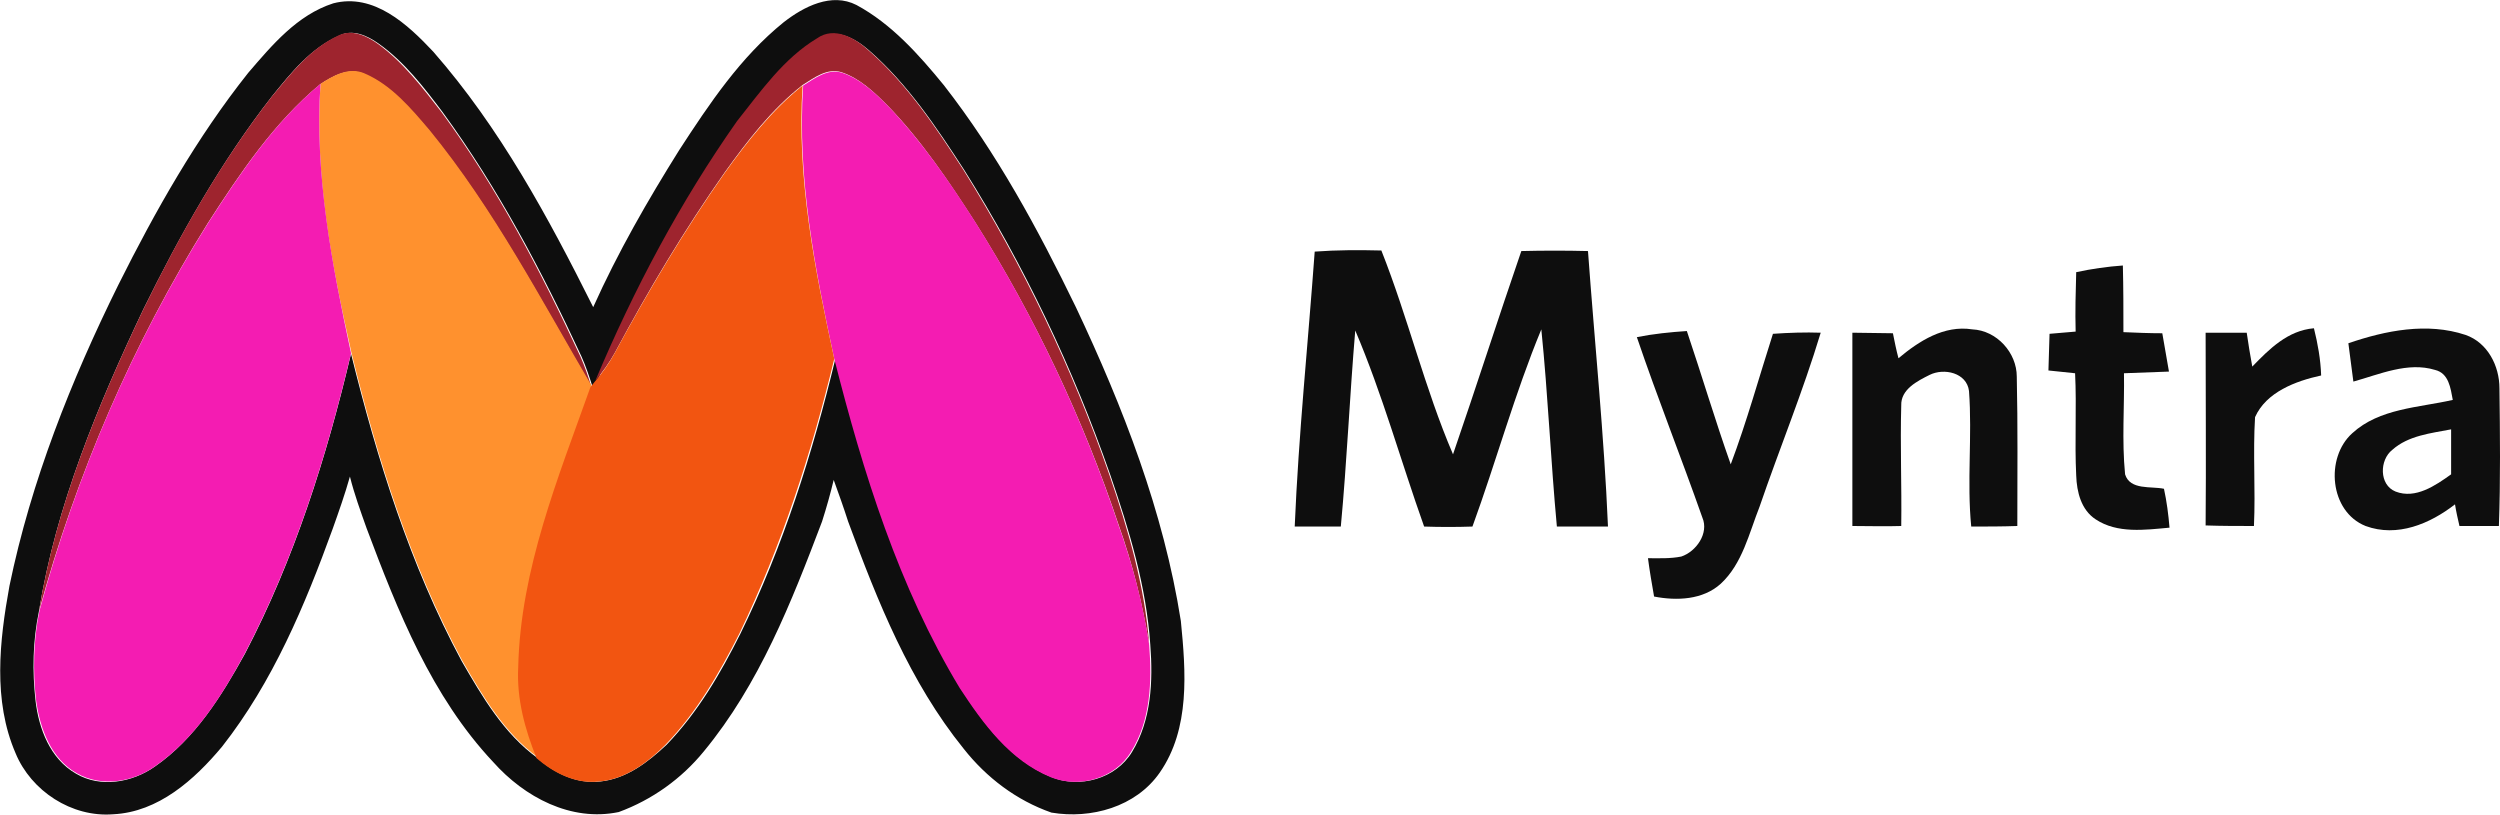
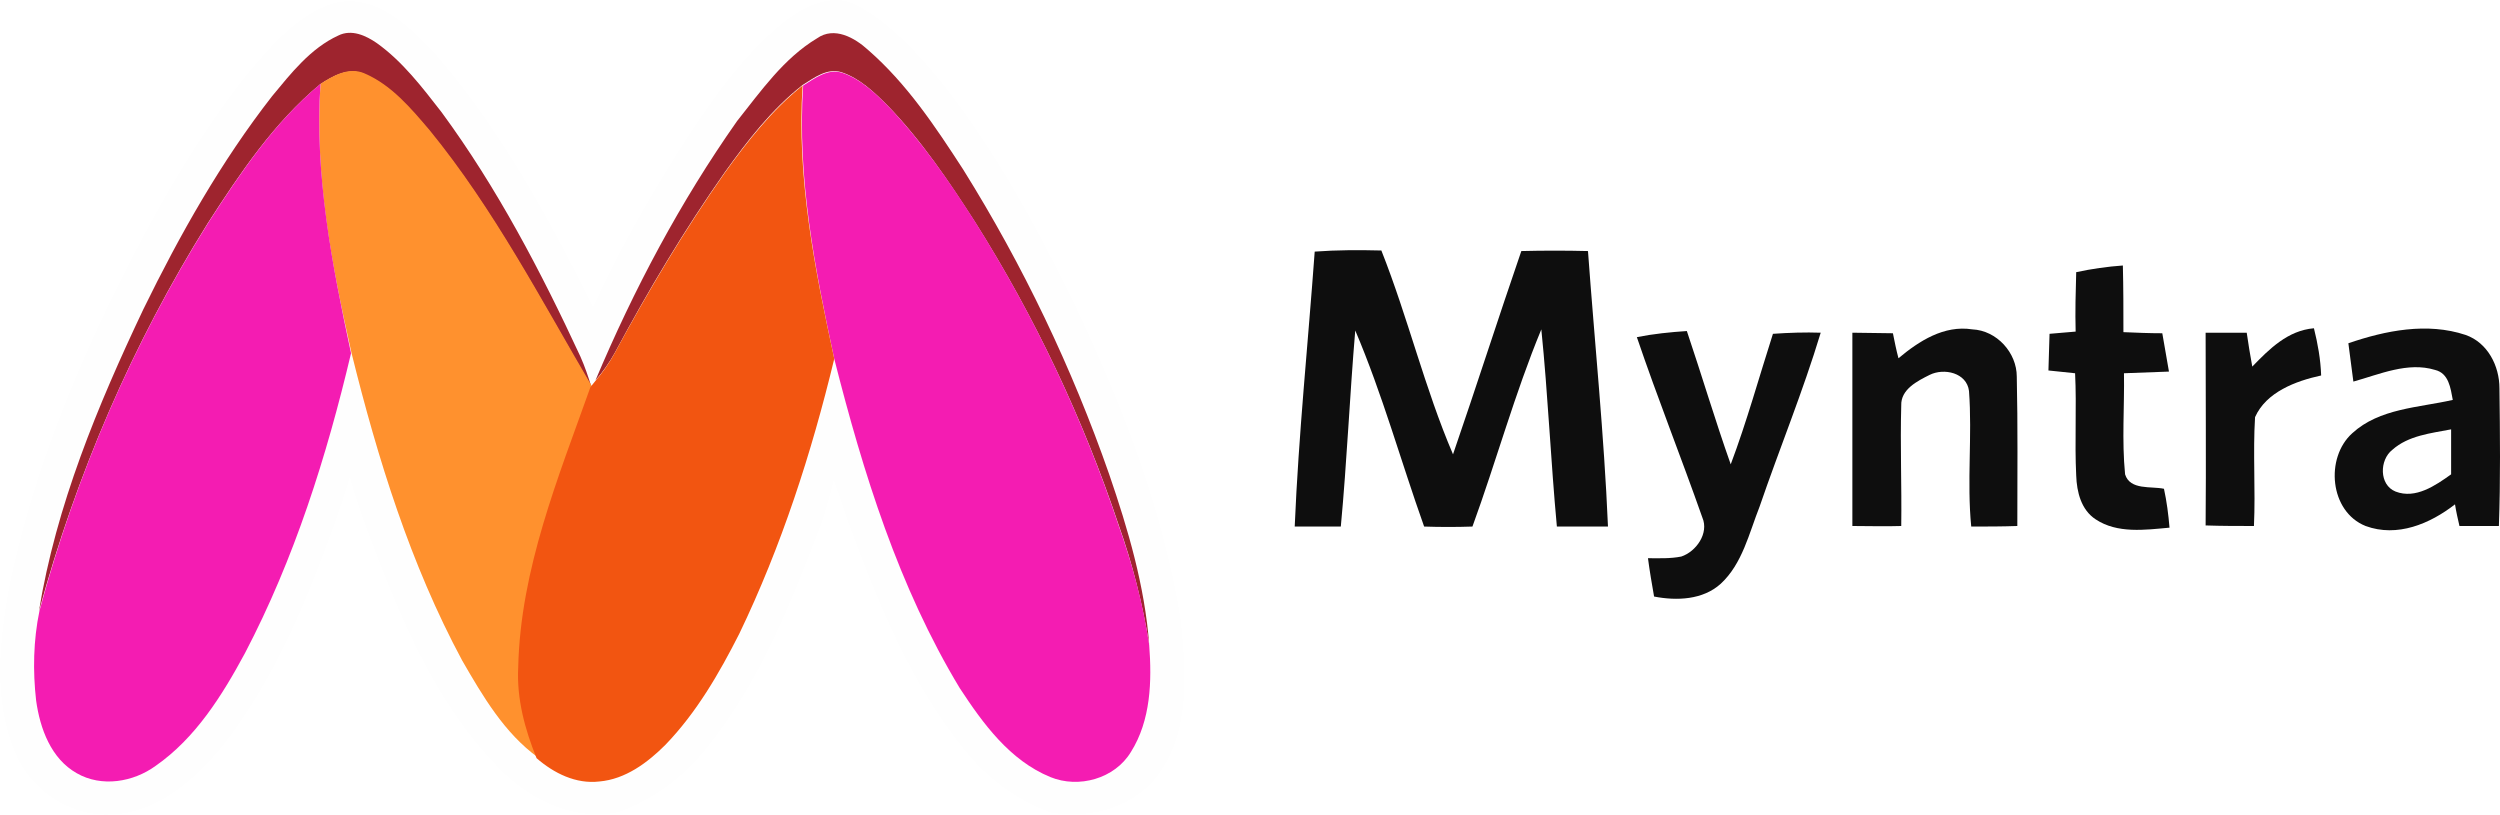
<svg xmlns="http://www.w3.org/2000/svg" version="1.1" id="Layer_1" x="0px" y="0px" viewBox="0 0 450.1 146.7" style="enable-background:new 0 0 450.1 146.7;" xml:space="preserve">
  <style type="text/css">
	.st0{fill:#0E0E0E;}
- 	.st1{fill:#0E0E0E;}
+ 	.st1{fill:#FEFEFE;}
	.st2{fill:#9E242E;}
	.st3{fill:#FF912E;}
	.st4{fill:#F41CB2;}
	.st5{fill:#F25511;}
</style>
  <g>
    <path class="st0" d="M422.8,61.8c6.7-2.3,14.2-3.8,21.1-1.5c4,1.4,6.1,5.6,6.1,9.6c0.1,8.3,0.2,16.5-0.1,24.8c-2.4,0-4.8,0-7.1,0   c-0.3-1.3-0.6-2.6-0.8-3.9c-4.5,3.5-10.4,6-16.1,3.9c-6.5-2.6-7.3-12.3-2.4-16.7c4.9-4.5,12-4.6,18.1-6c-0.4-2.1-0.7-4.8-3.2-5.4   c-4.9-1.5-10,0.8-14.7,2.1C423.4,66.4,423.1,64.1,422.8,61.8 M430.7,81c-2.3,1.8-2.4,6.3,0.6,7.5c3.6,1.4,7.2-1.1,10-3.1   c0-2.7,0-5.4,0-8.1C437.7,78,433.6,78.4,430.7,81" />
    <path class="st0" d="M236.7,45.3c4-0.3,8-0.3,12-0.2c4.8,12.1,7.8,24.8,12.9,36.7c4.2-12.2,8.1-24.4,12.3-36.6c4-0.1,8-0.1,12,0   c1.2,16.5,2.9,33.1,3.6,49.6c-3.1,0-6.2,0-9.2,0c-1.1-11.8-1.6-23.7-2.8-35.5c-4.8,11.6-8.1,23.7-12.4,35.5c-2.9,0.1-5.8,0.1-8.7,0   c-4.2-11.8-7.5-23.8-12.4-35.3c-1,11.8-1.5,23.6-2.6,35.3c-2.8,0-5.5,0-8.3,0C233.8,78.2,235.5,61.8,236.7,45.3" />
    <path class="st0" d="M373.8,49c2.8-0.6,5.6-1,8.4-1.2c0.1,4,0.1,8,0.1,12c2.3,0.1,4.7,0.2,7,0.2c0.4,2.3,0.8,4.6,1.2,6.9   c-2.7,0.1-5.4,0.2-8.1,0.3c0.1,6-0.4,12.1,0.2,18.2c0.9,2.9,4.7,2.1,7,2.6c0.5,2.3,0.8,4.6,1,7c-4.4,0.4-9.4,1.1-13.3-1.5   c-2.6-1.7-3.4-4.9-3.5-7.9c-0.3-6.1,0.1-12.3-0.2-18.4c-1.6-0.2-3.2-0.3-4.8-0.5c0.1-2.2,0.1-4.4,0.2-6.6c1.6-0.1,3.1-0.3,4.7-0.4   C373.6,56.1,373.7,52.6,373.8,49" />
    <path class="st0" d="M294.7,60.7c3-0.6,6-0.9,9-1.1c2.7,8,5.1,16.1,7.9,24c2.9-7.7,5.1-15.7,7.6-23.5c2.9-0.2,5.8-0.3,8.6-0.2   c-3.2,10.6-7.4,20.8-11,31.3c-1.9,4.8-3.1,10.3-7,13.9c-3.2,2.9-7.9,3.1-12,2.3c-0.4-2.3-0.8-4.6-1.1-6.9c2,0,4,0.1,6-0.3   c2.7-0.9,5-4.2,3.8-7C302.7,82.4,298.4,71.6,294.7,60.7" />
    <path class="st0" d="M333.5,59.9c2.4,0,4.8,0.1,7.3,0.1c0.3,1.5,0.6,3,1,4.5c3.7-3.1,8.2-6,13.3-5.2c4.4,0.2,8,4.2,8,8.5   c0.2,8.9,0.1,17.9,0.1,26.9c-2.8,0.1-5.5,0.1-8.3,0.1c-0.8-8.1,0.2-16.3-0.4-24.4c-0.4-3.3-4.5-4.2-7.1-2.9   c-2.2,1.1-5.2,2.6-5.1,5.5c-0.2,7.2,0.1,14.4,0,21.7c-2.9,0.1-5.8,0-8.8,0C333.5,83.1,333.5,71.5,333.5,59.9" />
    <path class="st0" d="M397.1,59.9c2.5,0,4.9,0,7.4,0c0.3,2,0.6,4,1,6.1c3.1-3.2,6.4-6.5,11.1-6.9c0.7,2.8,1.2,5.6,1.3,8.5   c-4.6,1-9.9,3-11.9,7.5c-0.4,6.5,0.1,13-0.2,19.6c-2.9,0-5.8,0-8.7-0.1C397.2,83.1,397.1,71.5,397.1,59.9" />
    <path class="st1" d="M44.7,13.1C49,8.1,53.5,2.7,60,0.6c7.3-1.9,13.4,3.8,18,8.7c12,13.7,20.7,29.8,28.8,46   c4.4-9.8,9.8-19.2,15.5-28.3c5.4-8.3,11-16.7,18.8-23c3.6-2.8,8.6-5.4,13.1-3.1c6.3,3.4,11.2,8.9,15.7,14.4c9.6,12.3,17,26,23.8,40   c8.5,18,15.8,36.8,18.9,56.5c0.9,9.1,1.7,19.4-3.8,27.3c-4.3,6.2-12.4,8.4-19.5,7.2c-6.3-2.2-11.7-6.3-15.8-11.5   c-9.7-12-15.5-26.5-20.8-40.9c-0.8-2.5-1.7-5-2.6-7.5c-0.6,2.5-1.3,5-2.1,7.5c-5.5,14.5-11.3,29.3-21.3,41.4   c-4,4.9-9.3,8.7-15.3,10.9c-8.6,1.8-17-2.7-22.6-9C77.7,125.4,71.6,110,66,95.1c-1.1-3.1-2.2-6.1-3-9.3c-0.9,3.2-2,6.3-3.1,9.4   c-5,13.8-10.8,27.6-19.9,39.2c-5,6-11.5,11.8-19.6,12.2c-7.5,0.6-14.8-4.2-17.6-11c-4.1-9.5-2.9-20.2-1.1-30.1   c3.9-18.9,11.1-37,19.6-54.2C28,37.9,35.4,24.8,44.7,13.1 M49,17.3c-9.2,11.8-16.6,25-23.2,38.4C17.6,73,10.1,91,7,110.1   c-1.1,5.3-1.2,10.7-0.6,16.1c0.6,5,2.6,10.4,7.3,13.1c4.4,2.6,10.1,1.6,14.2-1.3c7.2-5,12-12.7,16.2-20.3c8.9-17,14.7-35.4,19.1-54   c4.7,19,10.6,38,19.9,55.3c3.7,6.4,7.6,13.1,13.7,17.5c3,2.7,7.1,4.7,11.3,4.2c4.7-0.5,8.6-3.5,11.9-6.6c5.6-5.8,9.7-12.8,13.3-20   c7.7-15.7,13-32.5,17.1-49.5c5.2,20.5,11.6,41.1,22.6,59.3c4.1,6.4,9,13,16.3,16c5.1,2.1,11.6,0.3,14.5-4.5   c3.5-5.7,3.8-12.8,3.3-19.3c-0.7-10.5-3.8-20.7-7.2-30.6c-6.7-19.2-15.5-37.7-26.3-54.9c-5-7.7-10.2-15.5-17.1-21.5   c-2.5-2.2-6.1-4.2-9.2-2.1c-6,3.6-10.2,9.5-14.3,15c-10.2,14.5-18.6,30.4-25.5,46.7c-0.2,0.3-0.6,0.7-0.8,1c-0.6-1.9-1.2-3.7-2-5.5   c-7.1-15.3-15-30.3-25-44c-3.4-4.5-6.9-9.1-11.6-12.4c-2-1.4-4.6-2.6-7-1.4C55.9,8.7,52.4,13.1,49,17.3" />
    <path class="st2" d="M49,17.3c3.4-4.1,6.9-8.6,11.9-10.9c2.4-1.2,5,0,7,1.4c4.6,3.3,8.1,7.9,11.6,12.4c10,13.6,17.9,28.7,25,44   c0.8,1.8,1.4,3.6,2,5.5c-9.2-15.7-17.6-31.9-29.2-46.1c-3.4-4-6.9-8.2-11.8-10.3c-2.8-1.2-5.6,0.4-7.9,1.9   c-8.3,6.9-14.4,16-20.2,25C23.9,61.8,13.7,85.5,7,110.1C10.1,91,17.6,73,25.8,55.7C32.4,42.2,39.8,29.1,49,17.3" />
    <path class="st2" d="M147.1,6.9c3.1-2.2,6.8-0.1,9.2,2.1c7,6.1,12.1,13.8,17.1,21.5c10.8,17.3,19.6,35.7,26.3,54.9   c3.4,9.9,6.4,20.1,7.2,30.6c-1.2-7.3-3-14.5-5.5-21.5C195,75.4,186.3,57,175.5,39.9c-4.7-7.3-9.6-14.6-15.7-20.9   c-2.4-2.4-5-4.9-8.3-6c-2.6-0.8-4.9,1-7,2.3c-5.6,4.4-9.9,10-14,15.7c-7.3,10.4-13.8,21.3-19.8,32.5c-1,1.8-2.2,3.5-3.5,5   c6.9-16.4,15.3-32.2,25.5-46.7C137,16.4,141.1,10.5,147.1,6.9" />
    <path class="st3" d="M57.7,15.1c2.3-1.5,5.1-3.1,7.9-1.9c4.9,2.1,8.4,6.3,11.8,10.3c11.5,14.1,20,30.4,29.2,46.1   c-5.8,16.4-12.6,32.8-13,50.4c-0.3,5.7,1.2,11.2,3.3,16.4c-6.1-4.4-10-11.1-13.7-17.5c-9.3-17.3-15.2-36.3-19.9-55.3   C59.7,47.7,56.6,31.5,57.7,15.1" />
    <path class="st4" d="M144.6,15.4c2.1-1.3,4.4-3.1,7-2.3c3.3,1.1,5.9,3.6,8.3,6c6,6.3,11,13.5,15.7,20.9   C186.3,57,195,75.4,201.4,94.6c2.5,7,4.4,14.2,5.5,21.5c0.5,6.5,0.3,13.6-3.3,19.3c-2.9,4.8-9.4,6.6-14.5,4.5   c-7.3-3-12.1-9.6-16.3-16c-11-18.2-17.4-38.8-22.6-59.3C146.7,48.4,143.5,32,144.6,15.4" />
    <path class="st4" d="M37.5,40.1c5.8-9,11.9-18.1,20.2-25c-1.1,16.3,2.1,32.6,5.5,48.5c-4.4,18.6-10.2,37-19.1,54   c-4.1,7.6-8.9,15.3-16.1,20.3c-4,2.9-9.7,3.9-14.2,1.3c-4.6-2.6-6.6-8-7.3-13.1c-0.6-5.3-0.5-10.8,0.6-16.1   C13.7,85.5,23.9,61.8,37.5,40.1" />
    <path class="st5" d="M130.5,31.1c4.1-5.7,8.5-11.3,14-15.7c-1.1,16.6,2.2,33.1,5.7,49.2c-4.1,17-9.5,33.7-17.1,49.5   c-3.6,7.1-7.7,14.2-13.3,20c-3.2,3.2-7.2,6.2-11.9,6.6c-4.2,0.5-8.2-1.5-11.3-4.2c-2.1-5.2-3.6-10.7-3.3-16.4   c0.4-17.6,7.2-34.1,13-50.4c0.2-0.3,0.6-0.7,0.8-1c1.3-1.5,2.5-3.2,3.5-5C116.7,52.4,123.2,41.5,130.5,31.1" />
  </g>
</svg>
